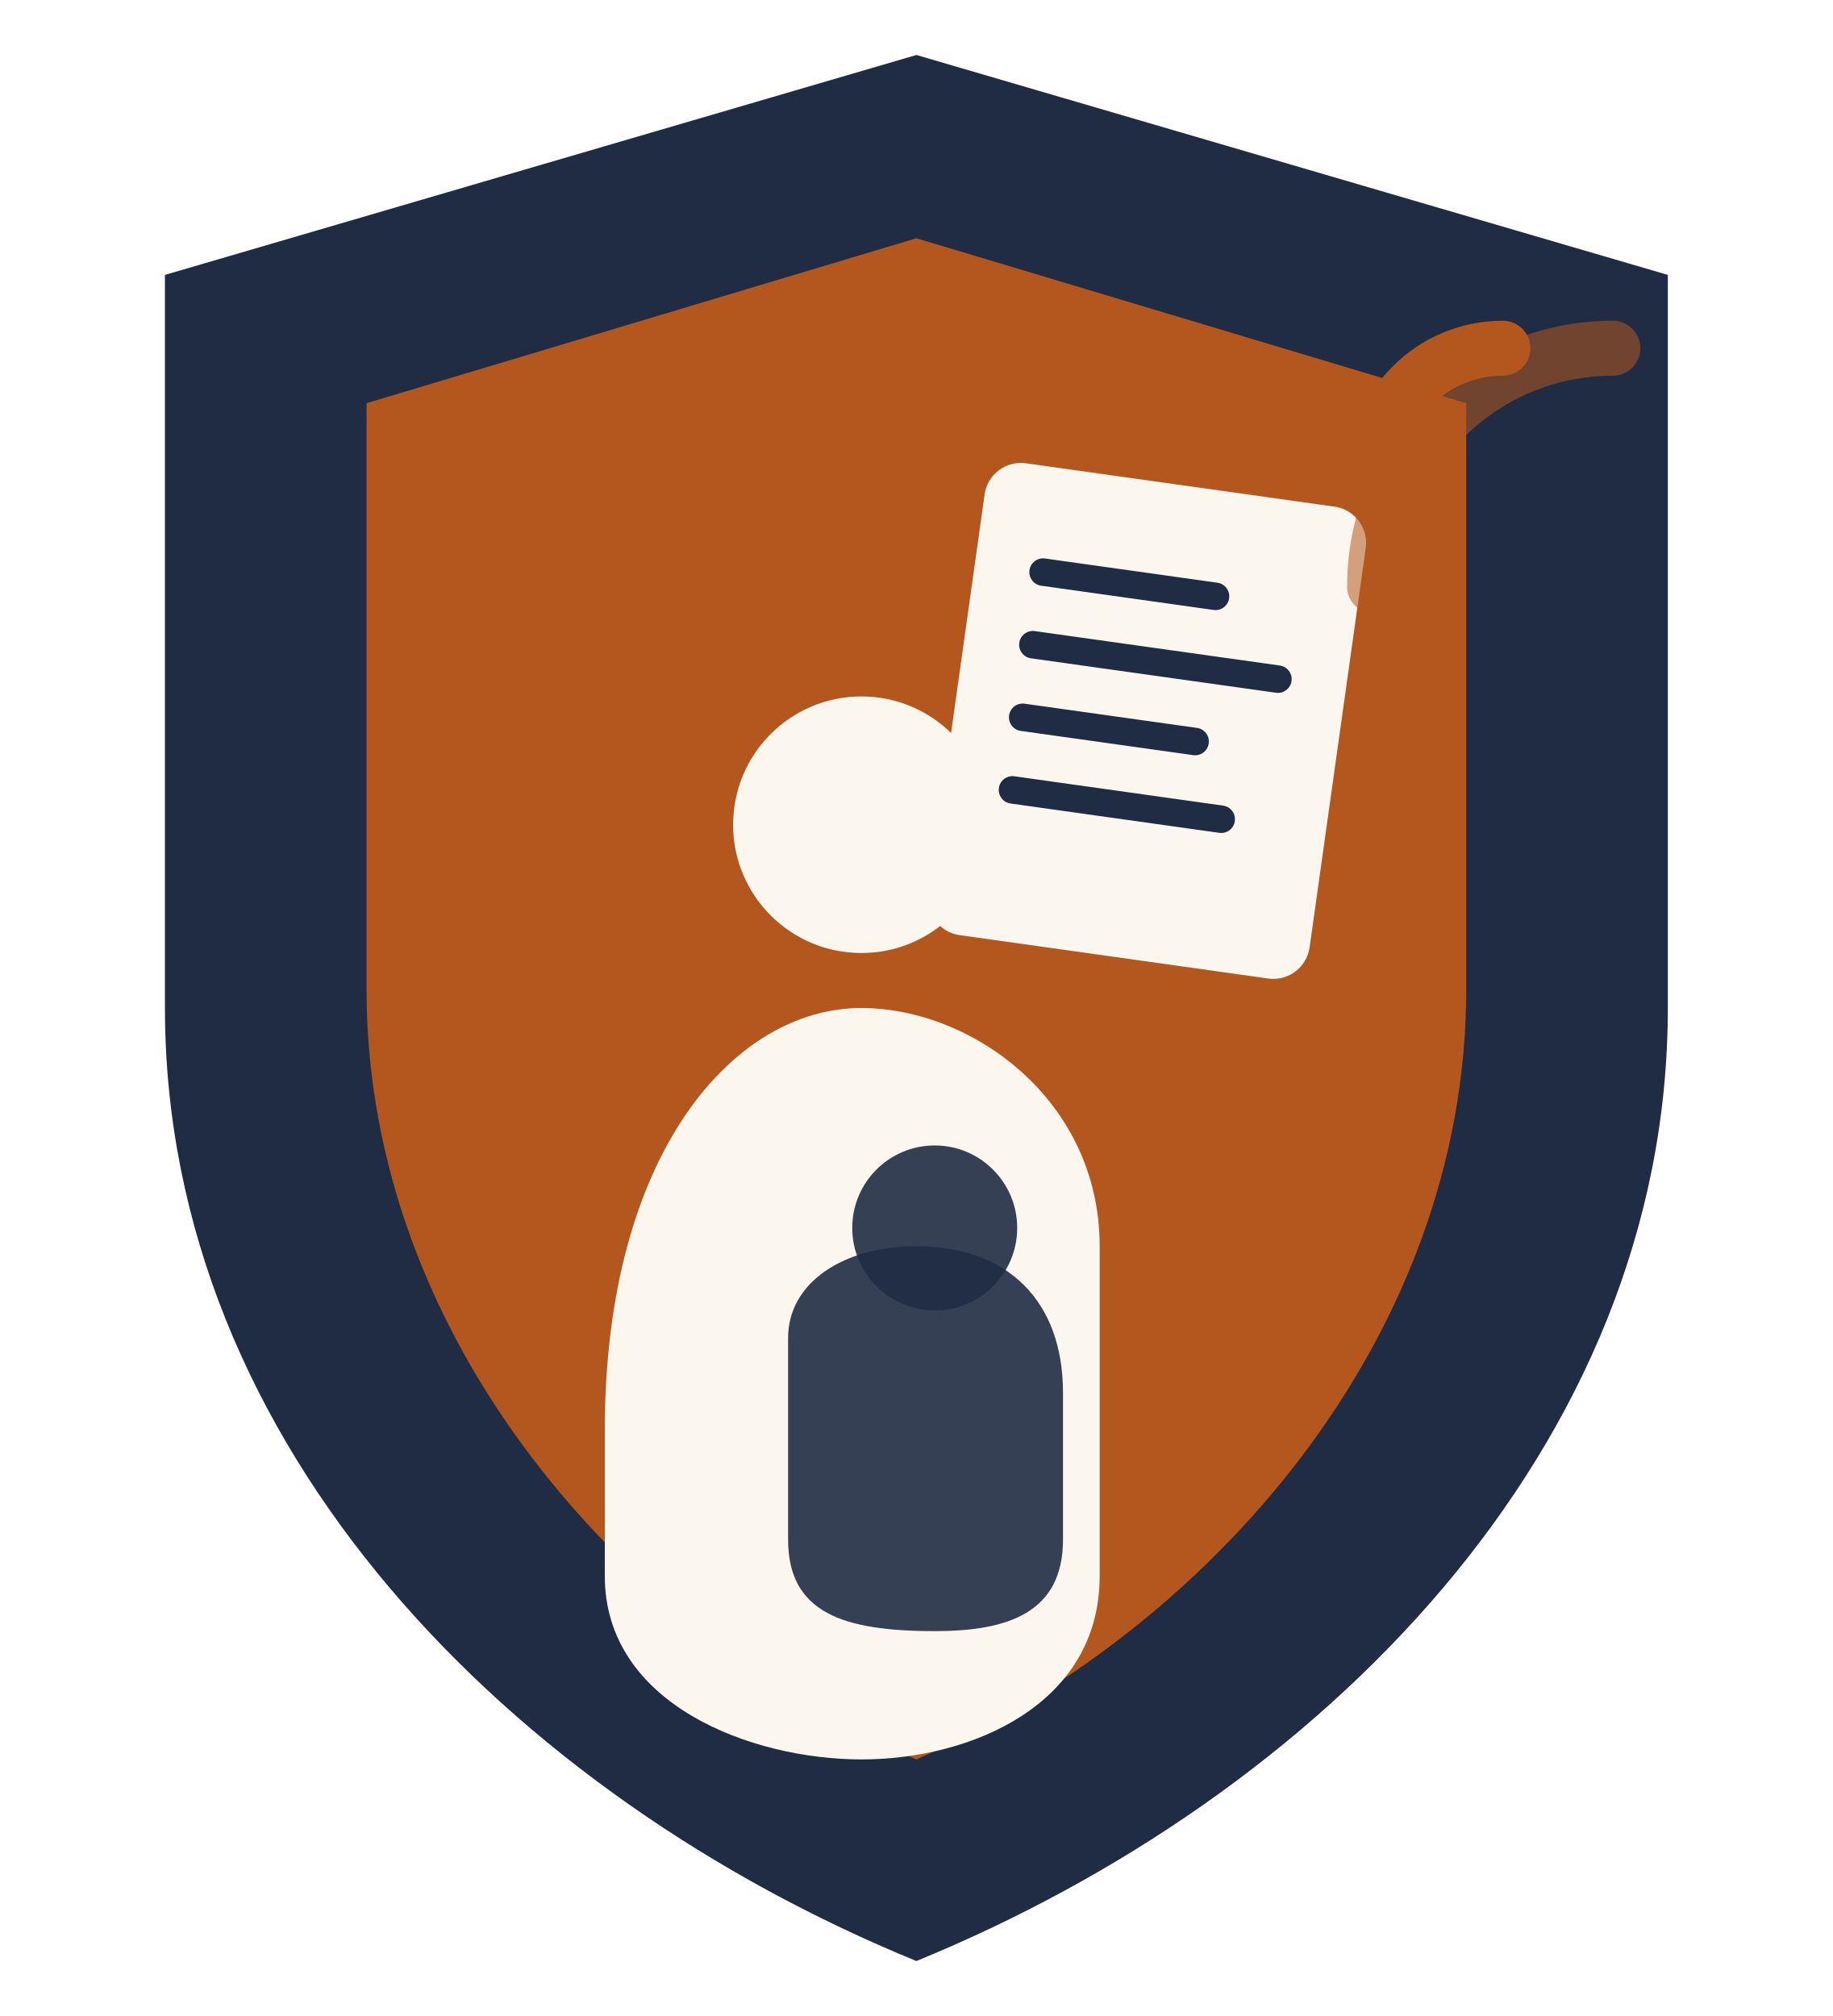
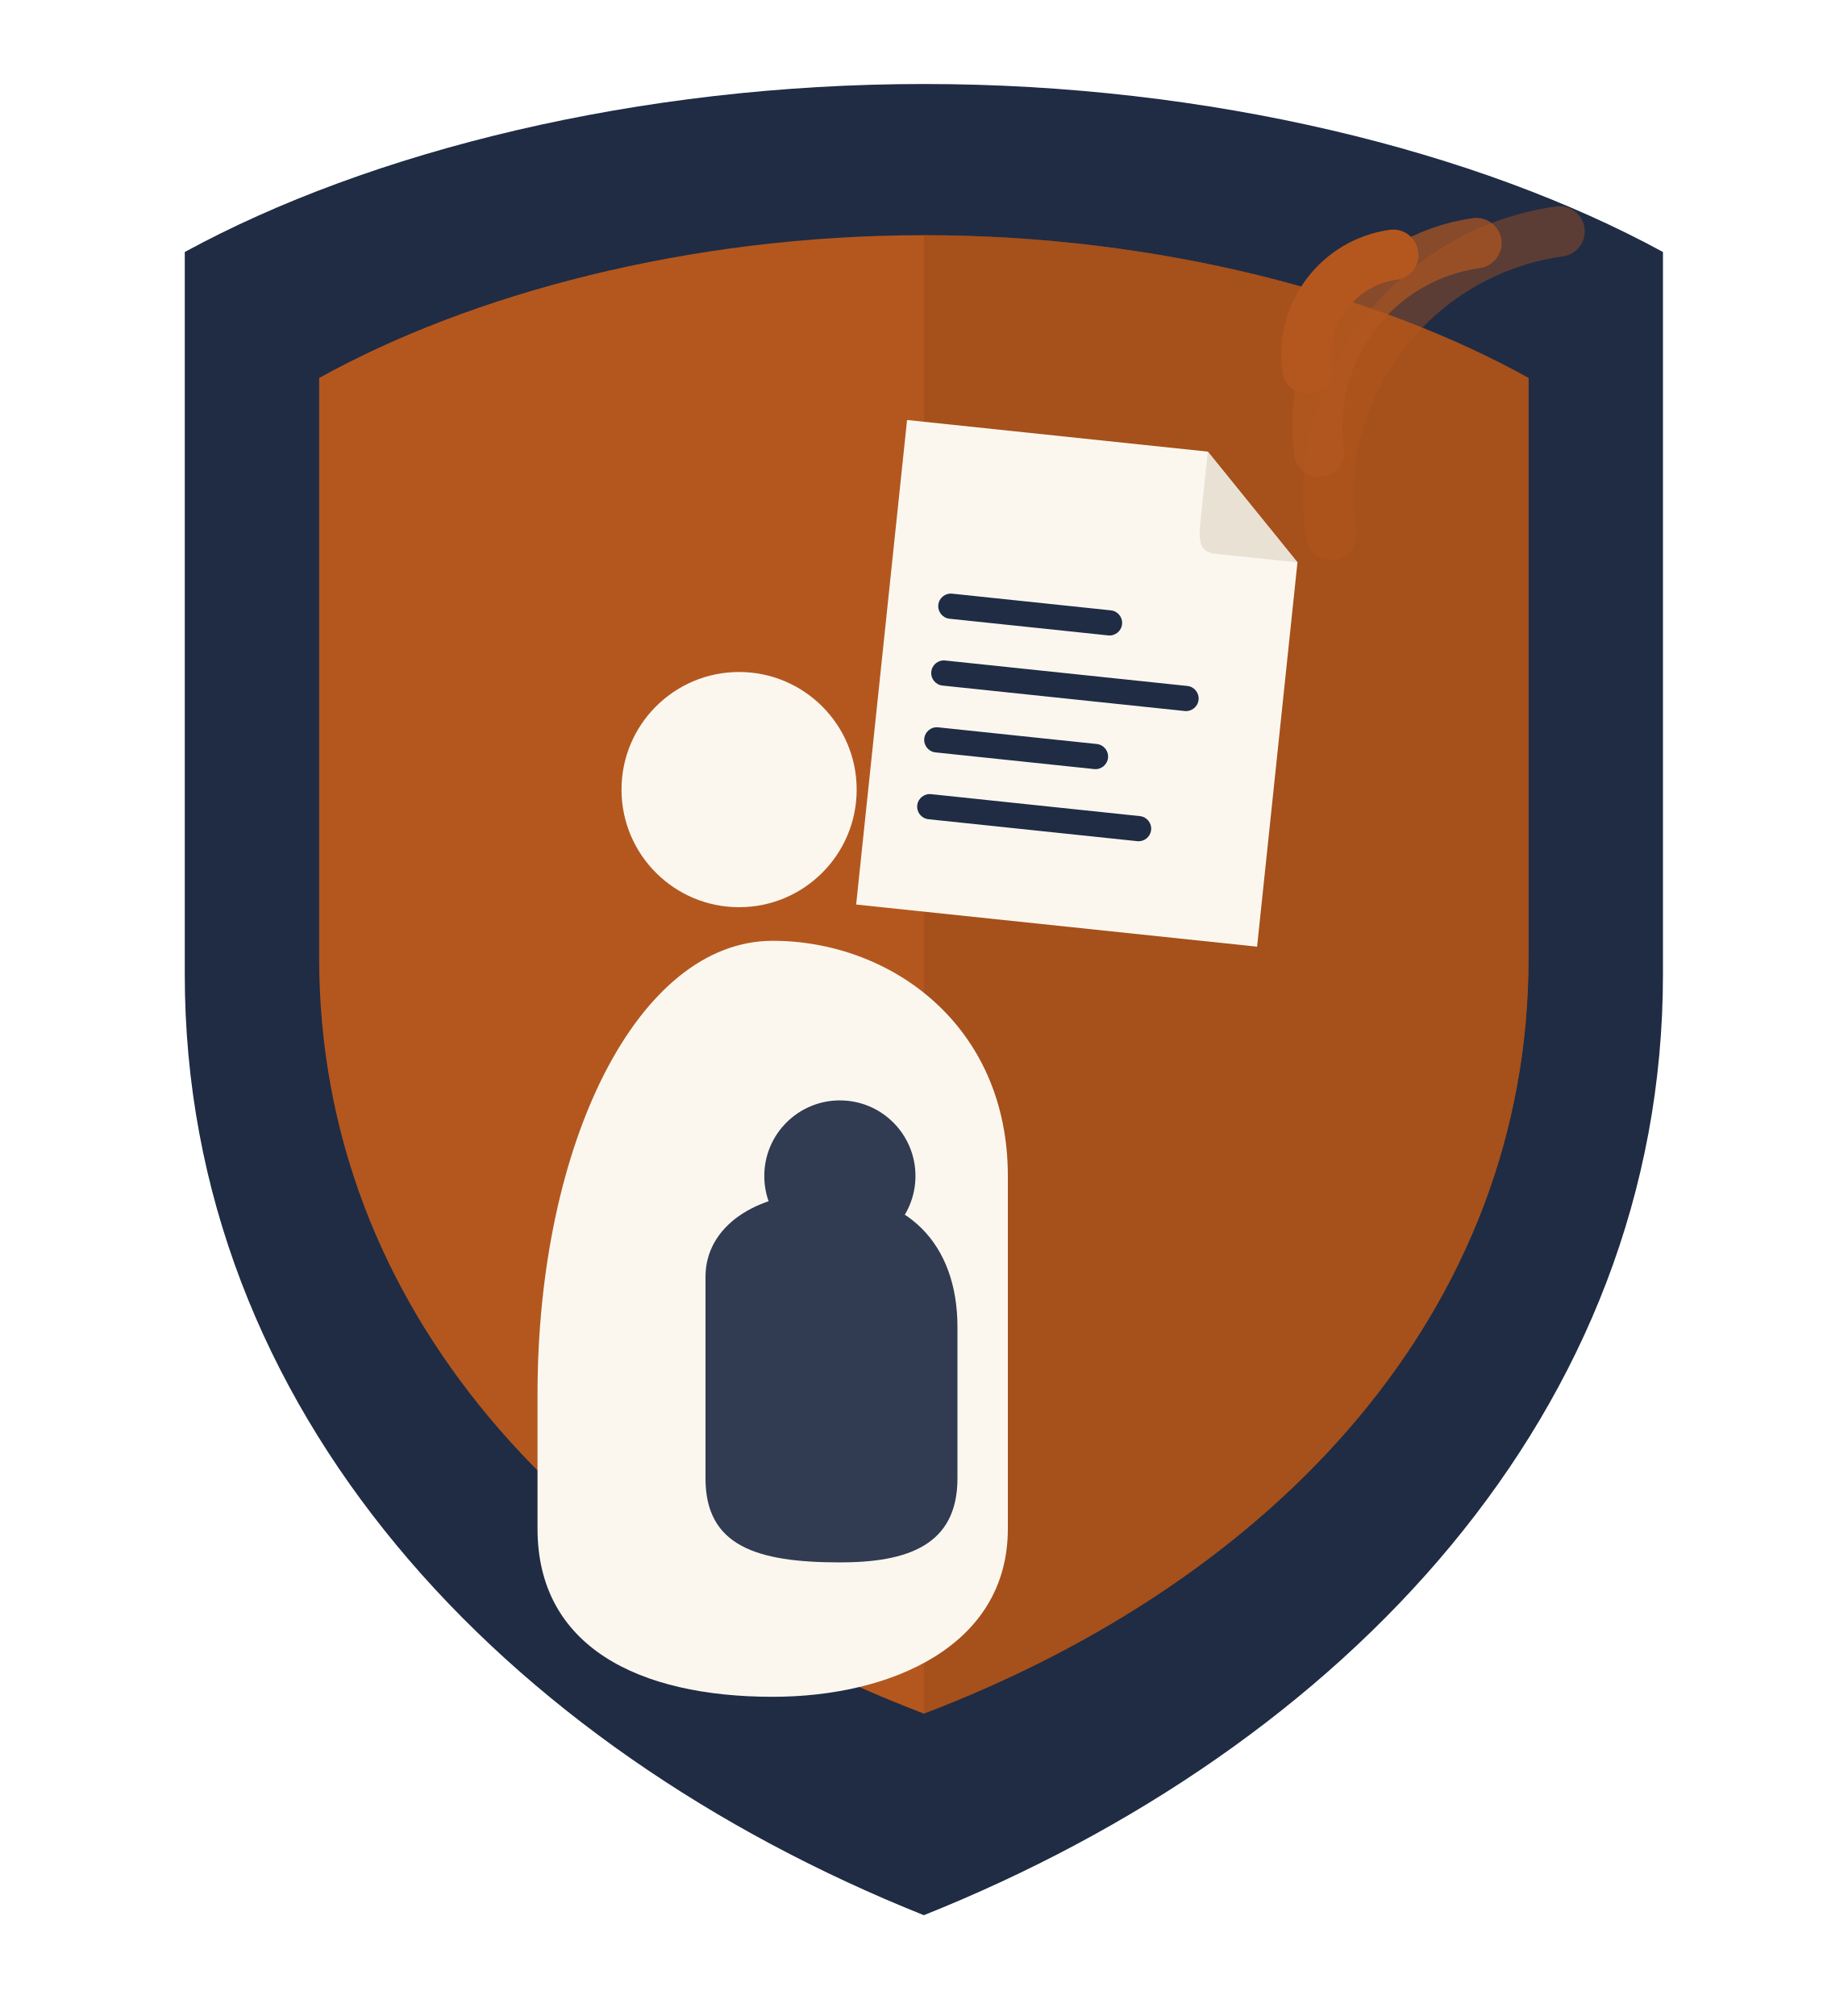
- <svg xmlns="http://www.w3.org/2000/svg" viewBox="0 0 200 220" role="img" aria-label="Tengo Derechos">
-   <path d="M100 6 L18 30 L18 110 C18 158 56 196 100 214 C144 196 182 158 182 110 L182 30 Z" fill="#1f2c44" />
-   <path d="M100 26 L40 44 L40 108 C40 146 68 178 100 192 C132 178 160 146 160 108 L160 44 Z" fill="#b4571f" />
-   <g transform="translate(108 50) rotate(8)">
-     <rect width="42" height="52" rx="4" fill="#fbf7ef" />
-     <rect x="6" y="10" width="22" height="3" rx="1.5" fill="#1f2c44" />
-     <rect x="6" y="18" width="30" height="3" rx="1.5" fill="#1f2c44" />
-     <rect x="6" y="26" width="22" height="3" rx="1.5" fill="#1f2c44" />
-     <rect x="6" y="34" width="26" height="3" rx="1.5" fill="#1f2c44" />
+ <svg xmlns="http://www.w3.org/2000/svg" viewBox="0 0 220 240" role="img" aria-label="Tengo Derechos">
+   <path d="M110 10        C76 10 44 18 22 30        L22 116        C22 168 60 208 110 228        C160 208 198 168 198 116        L198 30        C176 18 144 10 110 10 Z" fill="#1f2c44" />
+   <path d="M110 28        C82 28 56 35 38 45        L38 114        C38 156 68 188 110 204        C152 188 182 156 182 114        L182 45        C164 35 138 28 110 28 Z" fill="#b4571f" />
+   <path d="M110 28        C138 28 164 35 182 45        L182 114        C182 156 152 188 110 204        L110 28 Z" fill="#9a4a17" opacity="0.55" />
+   <g transform="translate(108 50) rotate(6)">
+     <path d="M0 0 H36 L48 12 V58 H0 Z" fill="#fbf7ef" />
+     <path d="M36 0 L48 12 H38 C36 12 36 10 36 8 Z" fill="#e9e1d3" />
+     <rect x="6" y="20" width="22" height="3" rx="1.5" fill="#1f2c44" />
+     <rect x="6" y="28" width="32" height="3" rx="1.5" fill="#1f2c44" />
+     <rect x="6" y="36" width="22" height="3" rx="1.5" fill="#1f2c44" />
+     <rect x="6" y="44" width="28" height="3" rx="1.5" fill="#1f2c44" />
  </g>
-   <g transform="translate(150 38)" fill="none" stroke="#b4571f" stroke-width="6" stroke-linecap="round">
-     <path d="M0 14 A14 14 0 0 1 14 0" />
-     <path d="M0 26 A26 26 0 0 1 26 0" opacity="0.55" />
+   <g transform="translate(154 32) rotate(-8)" fill="none" stroke="#b4571f" stroke-width="6" stroke-linecap="round">
+     <path d="M0 12 A12 12 0 0 1 12 0" />
+     <path d="M0 22 A22 22 0 0 1 22 0" opacity="0.7" />
+     <path d="M0 32 A32 32 0 0 1 32 0" opacity="0.4" />
  </g>
-   <g transform="translate(56 76)">
-     <circle cx="38" cy="14" r="14" fill="#fbf7ef" />
-     <path d="M10 80 C10 50 24 34 38 34 C50 34 64 44 64 60 L64 96 C64 110 50 116 38 116 C26 116 10 110 10 96 Z" fill="#fbf7ef" />
-     <circle cx="46" cy="58" r="9" fill="#1f2c44" opacity="0.9" />
-     <path d="M30 70 C30 64 36 60 44 60 C54 60 60 66 60 76 L60 92 C60 100 54 102 46 102 C36 102 30 100 30 92 Z" fill="#1f2c44" opacity="0.9" />
+   <g transform="translate(50 80)" fill="#fbf7ef">
+     <circle cx="38" cy="14" r="14" />
+     <path d="M14 86          C14 56 26 32 42 32          C56 32 70 42 70 60          L70 102          C70 116 56 122 42 122          C26 122 14 116 14 102 Z" />
+   </g>
+   <g transform="translate(50 80)" fill="#1f2c44" opacity="0.92">
+     <circle cx="50" cy="60" r="9" />
+     <path d="M34 72          C34 66 40 62 48 62          C58 62 64 68 64 78          L64 96          C64 104 58 106 50 106          C40 106 34 104 34 96 Z" />
  </g>
</svg>
